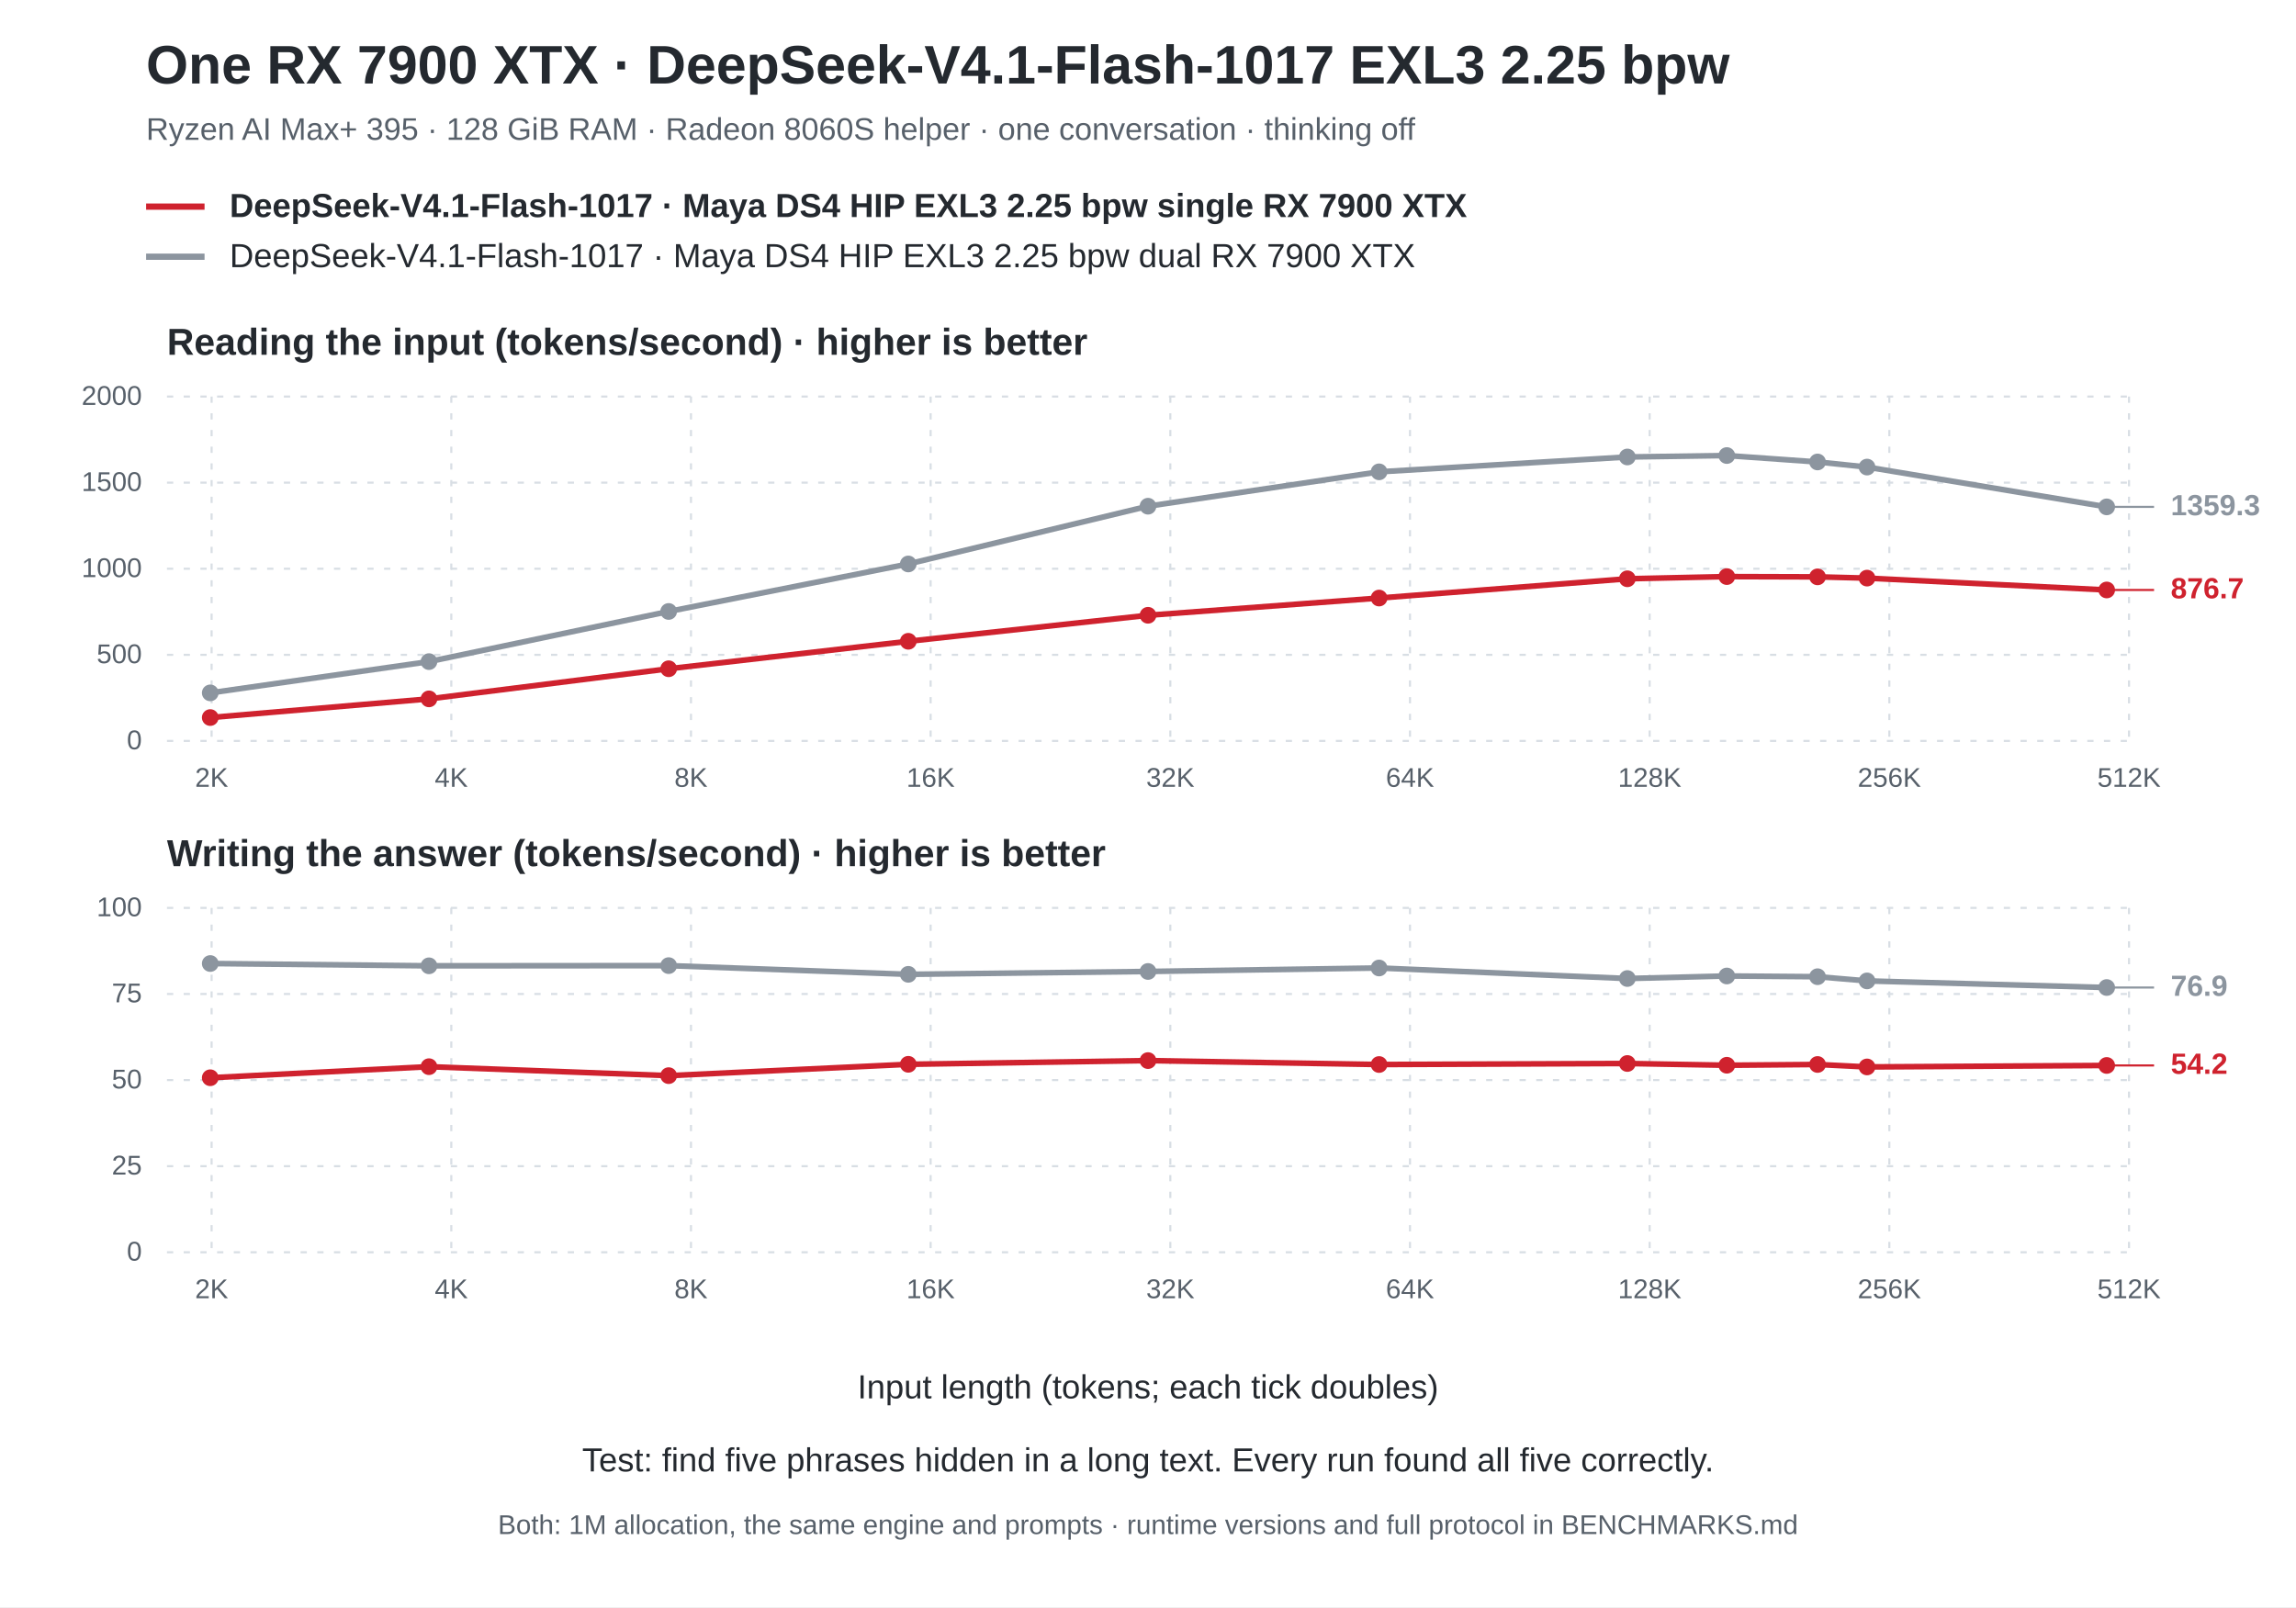
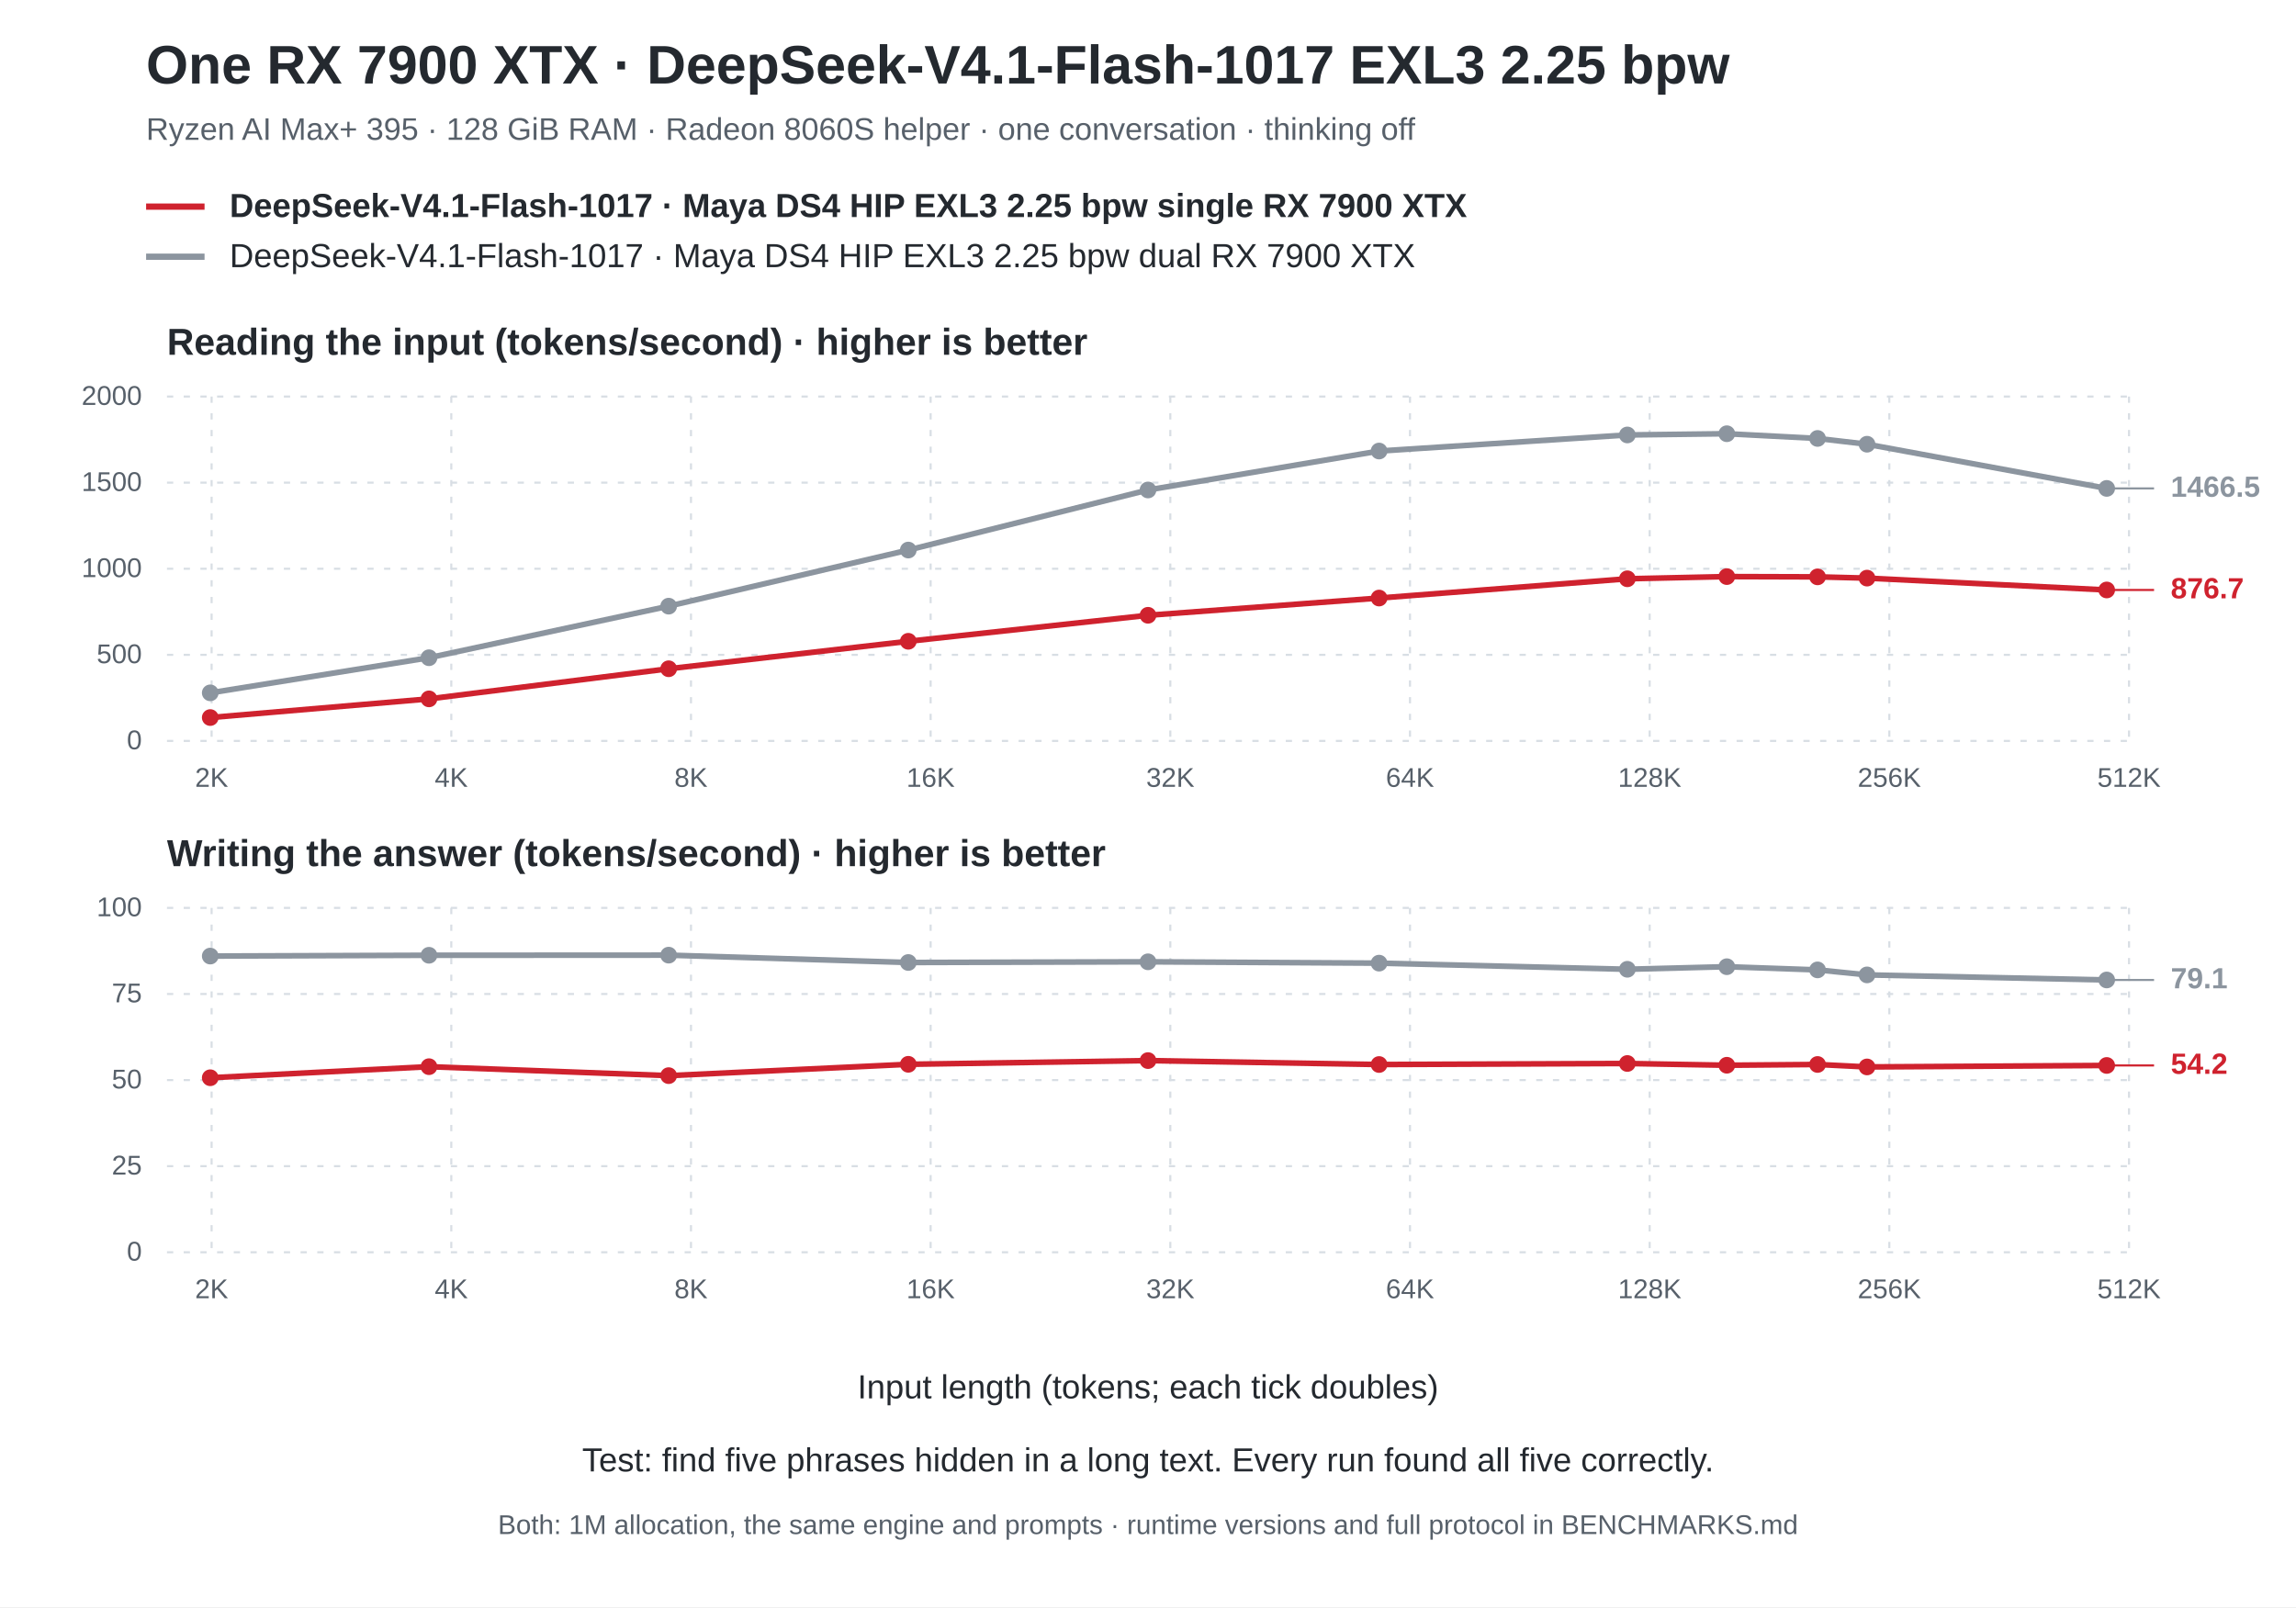
<svg xmlns="http://www.w3.org/2000/svg" viewBox="0 0 1100 770" role="img" aria-labelledby="title desc">
  <style>text{font-family:Arial,sans-serif;fill:#24292f}.title{font-size:26px;font-weight:700}.sub{font-size:15px;fill:#57606a}.label{font-size:16px}.tick{font-size:13px;fill:#57606a}.panel{font-size:18px;font-weight:700}.grid{stroke:#d8dee4;stroke-dasharray:3 5}.value{font-size:14px;font-weight:700}</style>
  <rect width="1100" height="770" fill="white" />
  <text x="70" y="40" class="title">One RX 7900 XTX · DeepSeek-V4.1-Flash-1017 EXL3 2.25 bpw</text>
  <text x="70" y="67" class="sub">Ryzen AI Max+ 395 · 128 GiB RAM · Radeon 8060S helper · one conversation · thinking off</text>
  <line x1="70" y1="99" x2="98" y2="99" stroke="#cf222e" stroke-width="3" />
  <text x="110" y="104" class="label" style="font-weight:700">DeepSeek-V4.1-Flash-1017 · Maya DS4 HIP EXL3 2.25 bpw single RX 7900 XTX</text>
  <line x1="70" y1="123" x2="98" y2="123" stroke="#8c959f" stroke-width="3" />
  <text x="110" y="128" class="label" style="font-weight:400">DeepSeek-V4.1-Flash-1017 · Maya DS4 HIP EXL3 2.25 bpw dual RX 7900 XTX</text>
  <text x="80" y="170" class="panel">Reading the input (tokens/second) · higher is better</text>
  <line class="grid" x1="80" y1="355.00" x2="1020" y2="355.00" />
  <text class="tick" x="68" y="359.00" text-anchor="end">0</text>
  <line class="grid" x1="80" y1="313.75" x2="1020" y2="313.75" />
  <text class="tick" x="68" y="317.75" text-anchor="end">500</text>
  <line class="grid" x1="80" y1="272.50" x2="1020" y2="272.50" />
  <text class="tick" x="68" y="276.50" text-anchor="end">1000</text>
  <line class="grid" x1="80" y1="231.25" x2="1020" y2="231.25" />
  <text class="tick" x="68" y="235.25" text-anchor="end">1500</text>
  <line class="grid" x1="80" y1="190.00" x2="1020" y2="190.00" />
  <text class="tick" x="68" y="194.00" text-anchor="end">2000</text>
  <line class="grid" x1="101.38" y1="190" x2="101.38" y2="355" />
  <text class="tick" x="101.38" y="377" text-anchor="middle">2K</text>
  <line class="grid" x1="216.21" y1="190" x2="216.21" y2="355" />
  <text class="tick" x="216.21" y="377" text-anchor="middle">4K</text>
  <line class="grid" x1="331.04" y1="190" x2="331.04" y2="355" />
  <text class="tick" x="331.04" y="377" text-anchor="middle">8K</text>
  <line class="grid" x1="445.86" y1="190" x2="445.86" y2="355" />
  <text class="tick" x="445.86" y="377" text-anchor="middle">16K</text>
  <line class="grid" x1="560.69" y1="190" x2="560.69" y2="355" />
  <text class="tick" x="560.69" y="377" text-anchor="middle">32K</text>
  <line class="grid" x1="675.52" y1="190" x2="675.52" y2="355" />
  <text class="tick" x="675.52" y="377" text-anchor="middle">64K</text>
  <line class="grid" x1="790.35" y1="190" x2="790.35" y2="355" />
  <text class="tick" x="790.35" y="377" text-anchor="middle">128K</text>
  <line class="grid" x1="905.17" y1="190" x2="905.17" y2="355" />
  <text class="tick" x="905.17" y="377" text-anchor="middle">256K</text>
  <line class="grid" x1="1020.00" y1="190" x2="1020.00" y2="355" />
  <text class="tick" x="1020.00" y="377" text-anchor="middle">512K</text>
  <path d="M100.73 343.80 L205.52 334.85 L320.35 320.42 L435.16 307.26 L550.00 294.80 L660.71 286.54 L779.65 277.31 L827.31 276.26 L870.78 276.39 L894.48 276.99 L1009.31 282.67" fill="none" stroke="#cf222e" stroke-width="2.7" />
  <circle cx="100.73" cy="343.80" r="4" fill="#cf222e" />
  <circle cx="205.52" cy="334.85" r="4" fill="#cf222e" />
  <circle cx="320.35" cy="320.42" r="4" fill="#cf222e" />
  <circle cx="435.16" cy="307.26" r="4" fill="#cf222e" />
  <circle cx="550.00" cy="294.80" r="4" fill="#cf222e" />
  <circle cx="660.71" cy="286.54" r="4" fill="#cf222e" />
  <circle cx="779.65" cy="277.31" r="4" fill="#cf222e" />
  <circle cx="827.31" cy="276.26" r="4" fill="#cf222e" />
  <circle cx="870.78" cy="276.39" r="4" fill="#cf222e" />
  <circle cx="894.48" cy="276.99" r="4" fill="#cf222e" />
  <circle cx="1009.31" cy="282.67" r="4" fill="#cf222e" />
-   <path d="M100.73 331.98 L205.52 317.00 L320.35 292.97 L435.16 270.21 L550.00 242.54 L660.71 226.07 L779.65 218.95 L827.31 218.26 L870.78 221.34 L894.48 223.79 L1009.31 242.86" fill="none" stroke="#8c959f" stroke-width="2.7" />
-   <circle cx="100.73" cy="331.98" r="4" fill="#8c959f" />
-   <circle cx="205.52" cy="317.00" r="4" fill="#8c959f" />
-   <circle cx="320.35" cy="292.97" r="4" fill="#8c959f" />
-   <circle cx="435.16" cy="270.21" r="4" fill="#8c959f" />
-   <circle cx="550.00" cy="242.54" r="4" fill="#8c959f" />
-   <circle cx="660.71" cy="226.07" r="4" fill="#8c959f" />
-   <circle cx="779.65" cy="218.95" r="4" fill="#8c959f" />
-   <circle cx="827.31" cy="218.26" r="4" fill="#8c959f" />
-   <circle cx="870.78" cy="221.34" r="4" fill="#8c959f" />
-   <circle cx="894.48" cy="223.79" r="4" fill="#8c959f" />
-   <circle cx="1009.31" cy="242.86" r="4" fill="#8c959f" />
-   <line x1="1009.31" y1="242.86" x2="1032" y2="242.86" stroke="#8c959f" stroke-width="1" />
-   <text class="value" x="1040" y="246.86" text-anchor="start" style="fill:#8c959f">1359.3</text>
+   <path d="M100.73 331.97 L205.52 315.14 L320.35 290.43 L435.16 263.55 L550.00 234.76 L660.71 216.10 L779.65 208.40 L827.31 207.81 L870.78 210.07 L894.48 212.84 L1009.31 234.01" fill="none" stroke="#8c959f" stroke-width="2.7" />
+   <circle cx="100.73" cy="331.97" r="4" fill="#8c959f" />
+   <circle cx="205.52" cy="315.14" r="4" fill="#8c959f" />
+   <circle cx="320.35" cy="290.43" r="4" fill="#8c959f" />
+   <circle cx="435.16" cy="263.55" r="4" fill="#8c959f" />
+   <circle cx="550.00" cy="234.76" r="4" fill="#8c959f" />
+   <circle cx="660.71" cy="216.10" r="4" fill="#8c959f" />
+   <circle cx="779.65" cy="208.40" r="4" fill="#8c959f" />
+   <circle cx="827.31" cy="207.81" r="4" fill="#8c959f" />
+   <circle cx="870.78" cy="210.07" r="4" fill="#8c959f" />
+   <circle cx="894.48" cy="212.84" r="4" fill="#8c959f" />
+   <circle cx="1009.31" cy="234.01" r="4" fill="#8c959f" />
+   <line x1="1009.31" y1="234.01" x2="1032" y2="234.01" stroke="#8c959f" stroke-width="1" />
+   <text class="value" x="1040" y="238.01" text-anchor="start" style="fill:#8c959f">1466.5</text>
  <line x1="1009.31" y1="282.67" x2="1032" y2="282.67" stroke="#cf222e" stroke-width="1" />
  <text class="value" x="1040" y="286.67" text-anchor="start" style="fill:#cf222e">876.7</text>
  <text x="80" y="415" class="panel">Writing the answer (tokens/second) · higher is better</text>
  <line class="grid" x1="80" y1="600.00" x2="1020" y2="600.00" />
  <text class="tick" x="68" y="604.00" text-anchor="end">0</text>
  <line class="grid" x1="80" y1="558.75" x2="1020" y2="558.75" />
  <text class="tick" x="68" y="562.75" text-anchor="end">25</text>
  <line class="grid" x1="80" y1="517.50" x2="1020" y2="517.50" />
  <text class="tick" x="68" y="521.50" text-anchor="end">50</text>
  <line class="grid" x1="80" y1="476.25" x2="1020" y2="476.25" />
  <text class="tick" x="68" y="480.25" text-anchor="end">75</text>
  <line class="grid" x1="80" y1="435.00" x2="1020" y2="435.00" />
  <text class="tick" x="68" y="439.00" text-anchor="end">100</text>
  <line class="grid" x1="101.38" y1="435" x2="101.38" y2="600" />
  <text class="tick" x="101.38" y="622" text-anchor="middle">2K</text>
  <line class="grid" x1="216.21" y1="435" x2="216.21" y2="600" />
  <text class="tick" x="216.21" y="622" text-anchor="middle">4K</text>
  <line class="grid" x1="331.04" y1="435" x2="331.04" y2="600" />
  <text class="tick" x="331.04" y="622" text-anchor="middle">8K</text>
  <line class="grid" x1="445.86" y1="435" x2="445.86" y2="600" />
  <text class="tick" x="445.86" y="622" text-anchor="middle">16K</text>
  <line class="grid" x1="560.69" y1="435" x2="560.69" y2="600" />
  <text class="tick" x="560.69" y="622" text-anchor="middle">32K</text>
  <line class="grid" x1="675.52" y1="435" x2="675.52" y2="600" />
  <text class="tick" x="675.52" y="622" text-anchor="middle">64K</text>
  <line class="grid" x1="790.35" y1="435" x2="790.35" y2="600" />
  <text class="tick" x="790.35" y="622" text-anchor="middle">128K</text>
  <line class="grid" x1="905.17" y1="435" x2="905.17" y2="600" />
  <text class="tick" x="905.17" y="622" text-anchor="middle">256K</text>
  <line class="grid" x1="1020.00" y1="435" x2="1020.00" y2="600" />
  <text class="tick" x="1020.00" y="622" text-anchor="middle">512K</text>
  <path d="M100.73 516.38 L205.52 511.08 L320.35 515.37 L435.16 509.94 L550.00 508.16 L660.71 510.04 L779.65 509.55 L827.31 510.39 L870.78 510.02 L894.48 511.20 L1009.31 510.49" fill="none" stroke="#cf222e" stroke-width="2.7" />
  <circle cx="100.73" cy="516.38" r="4" fill="#cf222e" />
  <circle cx="205.52" cy="511.08" r="4" fill="#cf222e" />
  <circle cx="320.35" cy="515.37" r="4" fill="#cf222e" />
  <circle cx="435.16" cy="509.94" r="4" fill="#cf222e" />
  <circle cx="550.00" cy="508.16" r="4" fill="#cf222e" />
  <circle cx="660.71" cy="510.04" r="4" fill="#cf222e" />
  <circle cx="779.65" cy="509.55" r="4" fill="#cf222e" />
  <circle cx="827.31" cy="510.39" r="4" fill="#cf222e" />
  <circle cx="870.78" cy="510.02" r="4" fill="#cf222e" />
  <circle cx="894.48" cy="511.20" r="4" fill="#cf222e" />
  <circle cx="1009.31" cy="510.49" r="4" fill="#cf222e" />
-   <path d="M100.73 461.65 L205.52 462.75 L320.35 462.66 L435.16 466.83 L550.00 465.46 L660.71 463.79 L779.65 468.84 L827.31 467.62 L870.78 467.97 L894.48 469.98 L1009.31 473.15" fill="none" stroke="#8c959f" stroke-width="2.7" />
-   <circle cx="100.73" cy="461.65" r="4" fill="#8c959f" />
-   <circle cx="205.52" cy="462.75" r="4" fill="#8c959f" />
-   <circle cx="320.35" cy="462.66" r="4" fill="#8c959f" />
-   <circle cx="435.16" cy="466.83" r="4" fill="#8c959f" />
-   <circle cx="550.00" cy="465.46" r="4" fill="#8c959f" />
-   <circle cx="660.71" cy="463.79" r="4" fill="#8c959f" />
-   <circle cx="779.65" cy="468.84" r="4" fill="#8c959f" />
-   <circle cx="827.31" cy="467.62" r="4" fill="#8c959f" />
-   <circle cx="870.78" cy="467.97" r="4" fill="#8c959f" />
-   <circle cx="894.48" cy="469.98" r="4" fill="#8c959f" />
-   <circle cx="1009.31" cy="473.15" r="4" fill="#8c959f" />
-   <line x1="1009.31" y1="473.15" x2="1032" y2="473.15" stroke="#8c959f" stroke-width="1" />
-   <text class="value" x="1040" y="477.15" text-anchor="start" style="fill:#8c959f">76.9</text>
+   <path d="M100.73 458.08 L205.52 457.70 L320.35 457.64 L435.16 461.16 L550.00 460.83 L660.71 461.47 L779.65 464.41 L827.31 463.18 L870.78 464.70 L894.48 467.10 L1009.31 469.53" fill="none" stroke="#8c959f" stroke-width="2.7" />
+   <circle cx="100.73" cy="458.08" r="4" fill="#8c959f" />
+   <circle cx="205.52" cy="457.70" r="4" fill="#8c959f" />
+   <circle cx="320.35" cy="457.64" r="4" fill="#8c959f" />
+   <circle cx="435.16" cy="461.16" r="4" fill="#8c959f" />
+   <circle cx="550.00" cy="460.83" r="4" fill="#8c959f" />
+   <circle cx="660.71" cy="461.47" r="4" fill="#8c959f" />
+   <circle cx="779.65" cy="464.41" r="4" fill="#8c959f" />
+   <circle cx="827.31" cy="463.18" r="4" fill="#8c959f" />
+   <circle cx="870.78" cy="464.70" r="4" fill="#8c959f" />
+   <circle cx="894.48" cy="467.10" r="4" fill="#8c959f" />
+   <circle cx="1009.31" cy="469.53" r="4" fill="#8c959f" />
+   <line x1="1009.31" y1="469.53" x2="1032" y2="469.53" stroke="#8c959f" stroke-width="1" />
+   <text class="value" x="1040" y="473.53" text-anchor="start" style="fill:#8c959f">79.1</text>
  <line x1="1009.31" y1="510.49" x2="1032" y2="510.49" stroke="#cf222e" stroke-width="1" />
  <text class="value" x="1040" y="514.49" text-anchor="start" style="fill:#cf222e">54.2</text>
  <text x="550" y="735" text-anchor="middle" class="tick">Both: 1M allocation, the same engine and prompts · runtime versions and full protocol in BENCHMARKS.md</text>
  <text x="550" y="670" text-anchor="middle" class="label">Input length (tokens; each tick doubles)</text>
  <text x="550" y="705" text-anchor="middle" class="label">Test: find five phrases hidden in a long text. Every run found all five correctly.</text>
</svg>
